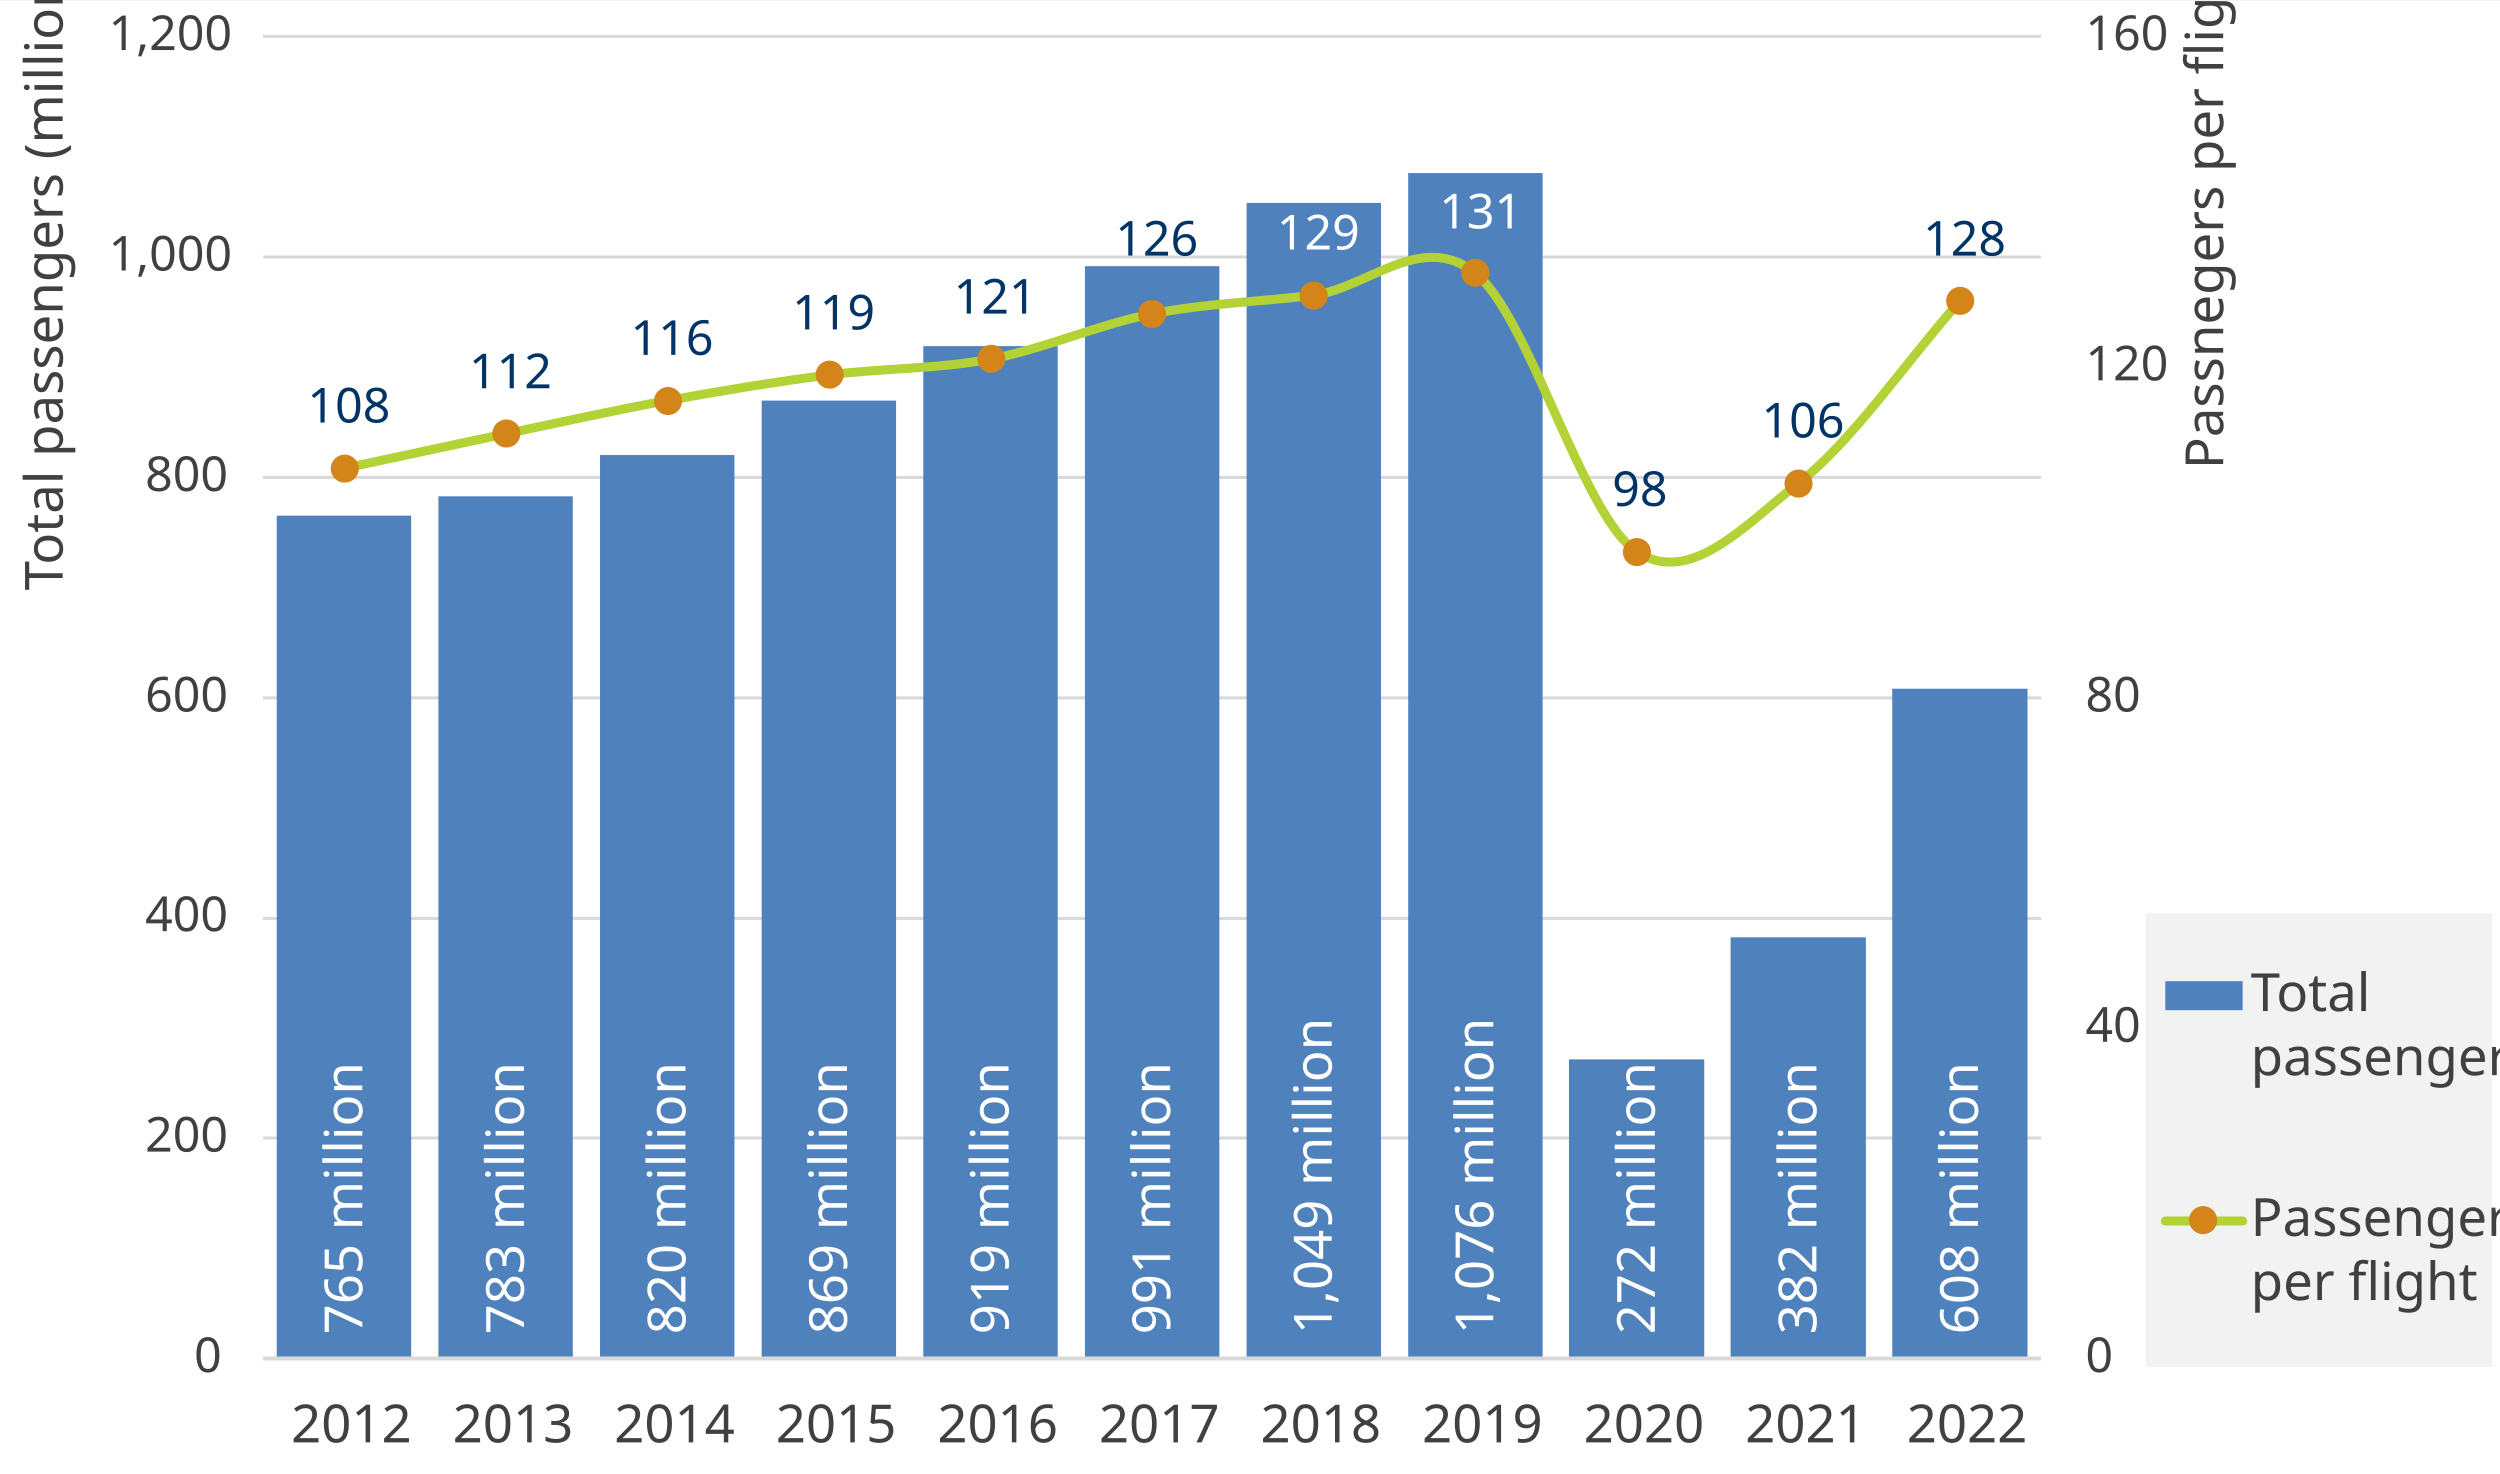
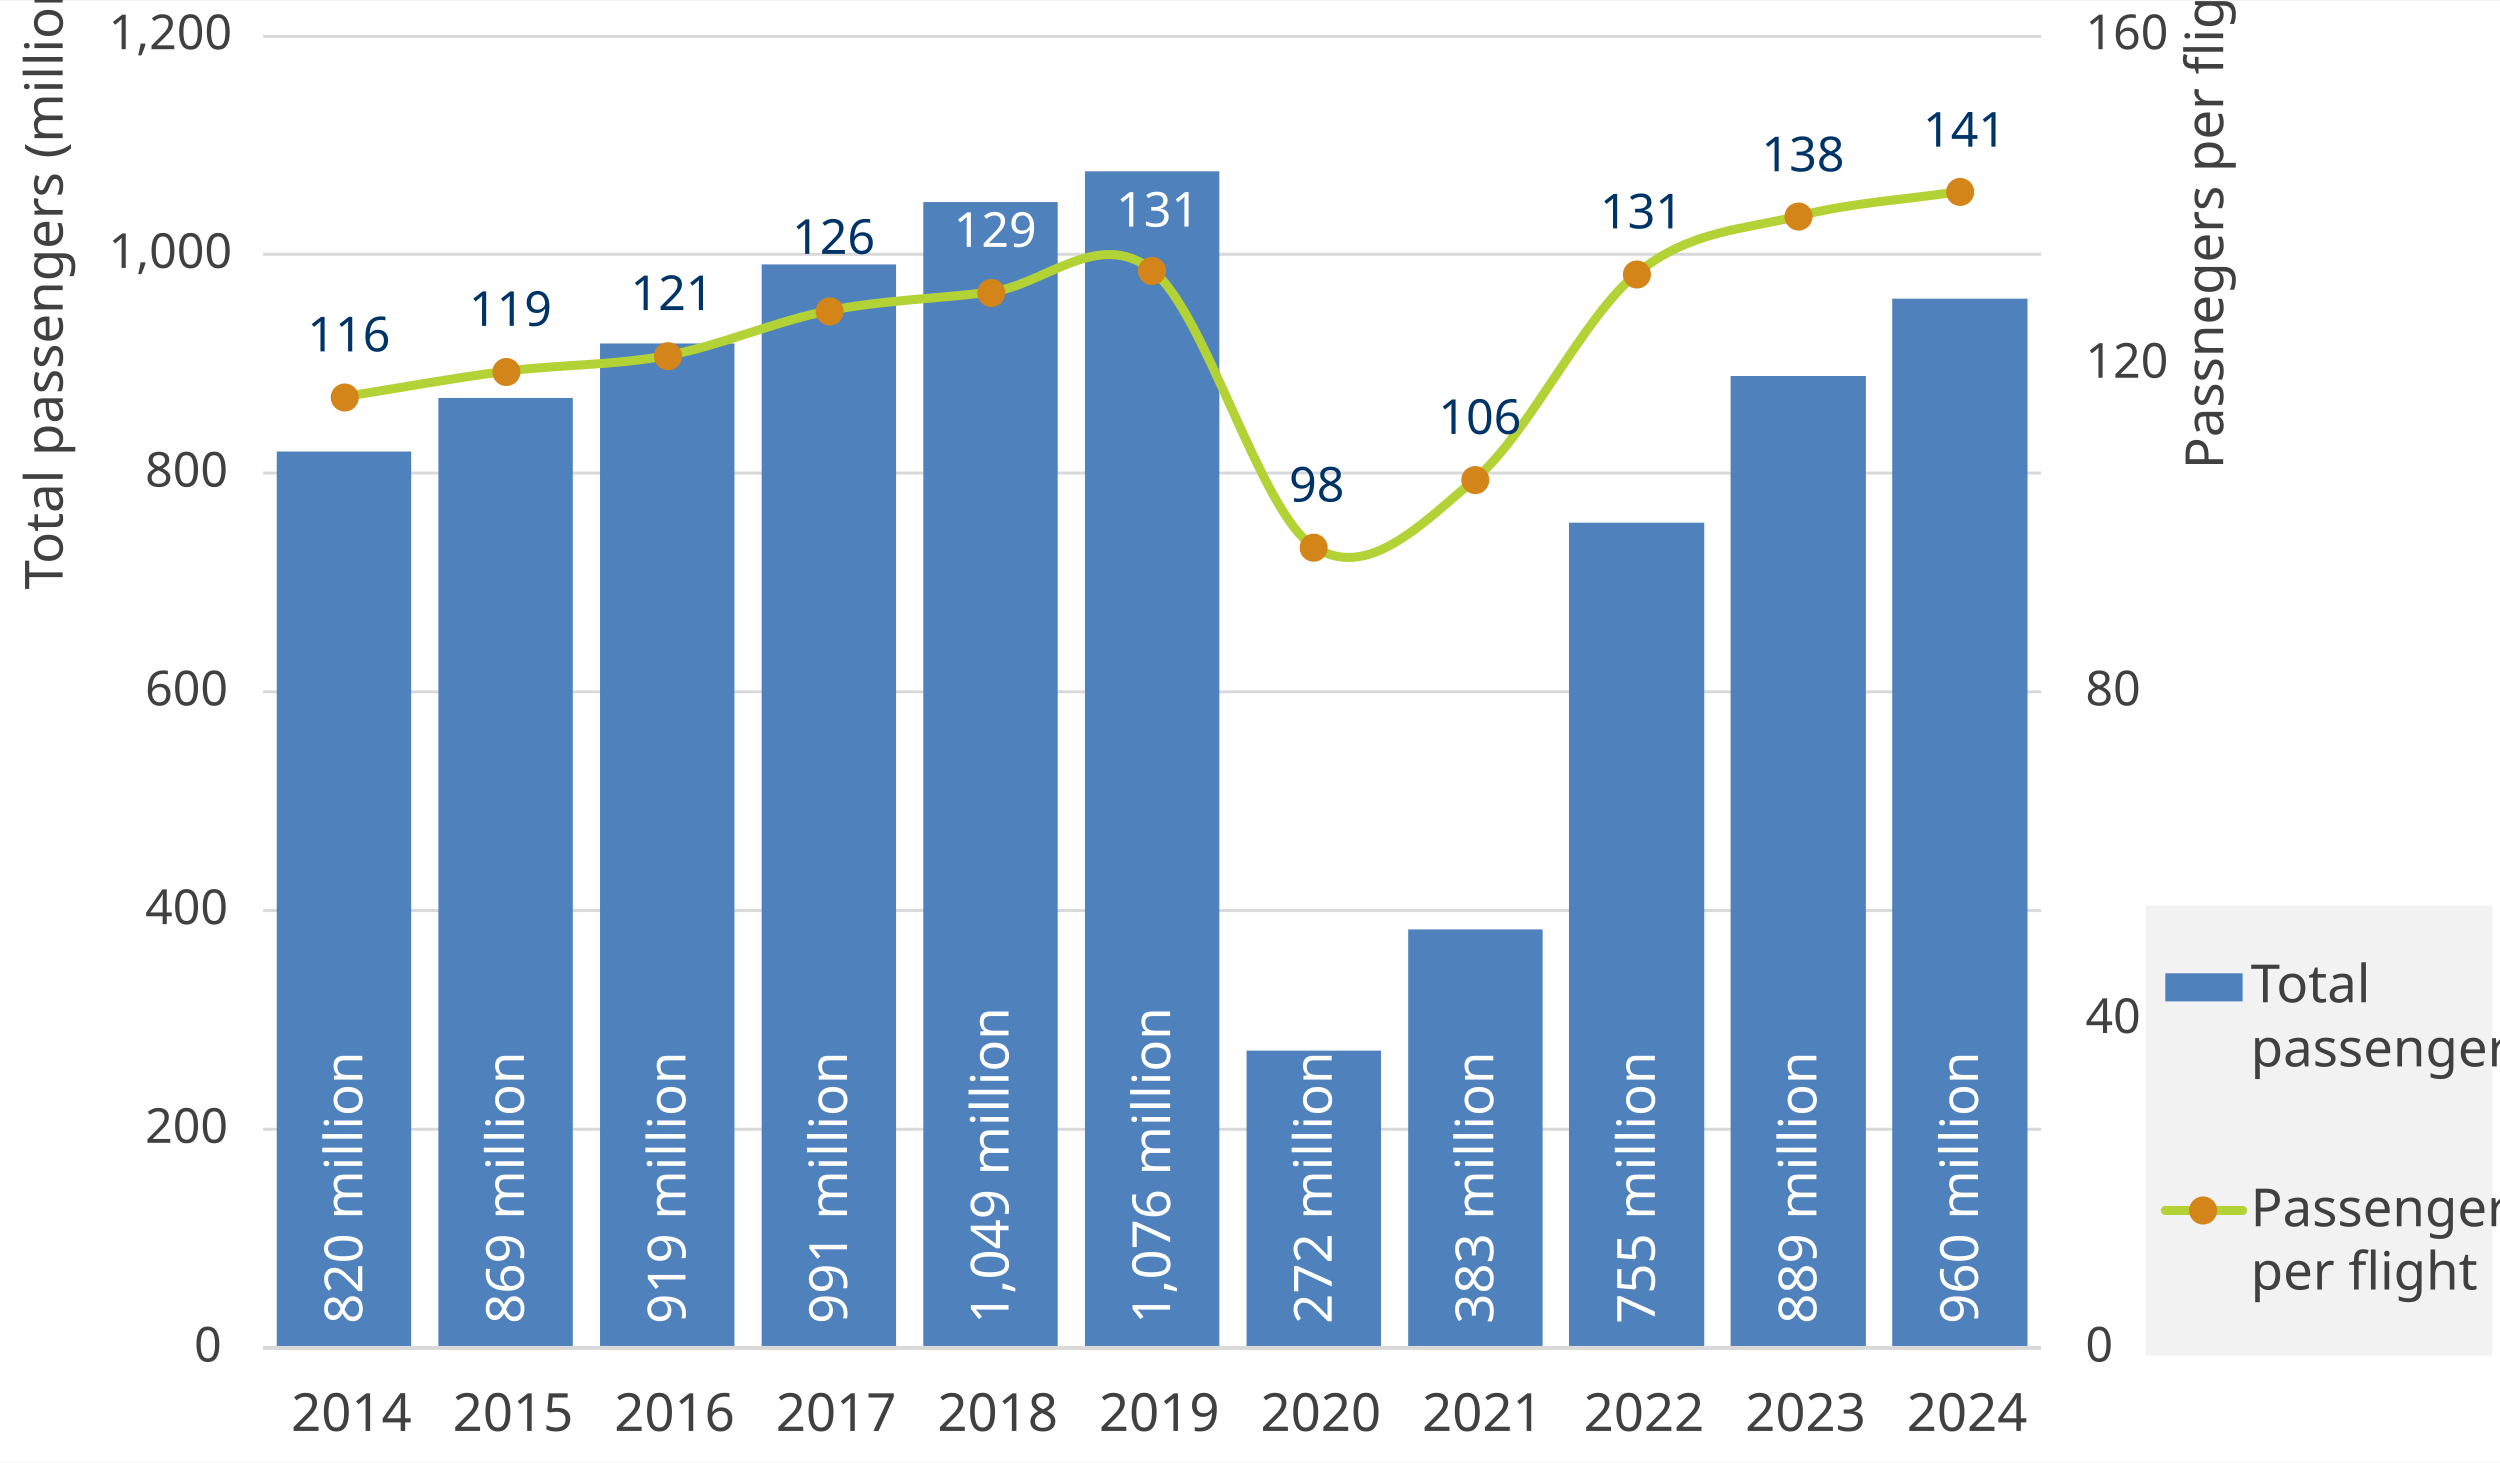
- <svg xmlns="http://www.w3.org/2000/svg" width="2846" height="1678" xml:space="preserve" overflow="hidden">
+ <svg xmlns="http://www.w3.org/2000/svg" width="2846" height="1665" xml:space="preserve" overflow="hidden">
  <defs>
    <clipPath id="clip0">
-       <rect x="1585" y="104" width="2846" height="1678" />
+       <rect x="1585" y="104" width="2846" height="1665" />
    </clipPath>
  </defs>
  <g clip-path="url(#clip0)" transform="translate(-1585 -104)">
-     <rect x="1585" y="105" width="2846" height="1677" fill="#FFFFFF" />
-     <g>
-       <path d="M1884.5 1399.55 3908.5 1399.55M1884.5 1149.54 3908.5 1149.54M1884.5 898.53 3908.5 898.53M1884.5 647.521 3908.5 647.521M1884.5 396.513 3908.5 396.513M1884.5 145.5 3908.5 145.5" stroke="#D9D9D9" stroke-width="3.438" stroke-linejoin="round" stroke-miterlimit="10" fill="none" />
-     </g>
-     <g>
-       <path d="M1900.06 691.023 2053.07 691.023 2053.07 1651 1900.06 1651ZM2084.07 669.022 2237.07 669.022 2237.07 1651 2084.07 1651ZM2268.07 622.02 2421.08 622.02 2421.08 1651 2268.07 1651ZM2452.08 560.018 2605.09 560.018 2605.09 1651 2452.08 1651ZM2636.09 498.016 2789.09 498.016 2789.09 1651 2636.09 1651ZM2820.09 407.013 2973.1 407.013 2973.1 1651 2820.09 1651ZM3004.1 335.011 3157.1 335.011 3157.1 1651 3004.1 1651ZM3188.1 301.01 3341.11 301.01 3341.11 1651 3188.1 1651ZM3371.11 1310.04 3525.12 1310.04 3525.12 1651 3371.11 1651ZM3555.12 1171.04 3709.12 1171.04 3709.12 1651 3555.12 1651ZM3739.12 888.029 3893.13 888.029 3893.13 1651 3739.12 1651Z" fill="#4F81BD" />
-     </g>
-     <g>
-       <path d="M1884.5 1650.5 3908.5 1650.5" stroke="#D9D9D9" stroke-width="4.583" stroke-linejoin="round" stroke-miterlimit="10" fill="none" fill-rule="evenodd" />
-     </g>
-     <g>
-       <path d="M1977 637.11C2038.3 624.001 2099.6 610.637 2160.9 597.784 2222.2 584.931 2283.5 571.157 2344.8 559.993 2406.1 548.829 2467.4 538.671 2528.7 530.798 2590 522.925 2651.3 524.342 2712.6 512.756 2773.9 501.169 2835.2 473.405 2896.5 461.279 2957.8 449.153 3019.1 447.769 3080.4 440.002 3141.7 432.234 3203 366 3264.3 414.677 3325.6 463.353 3386.9 692.118 3448.2 732.059 3509.5 772 3570.8 701.853 3632.1 654.321 3693.4 606.789 3754.7 516.02 3816 446.869" stroke="#B3D235" stroke-width="10.312" stroke-linecap="round" stroke-linejoin="round" stroke-miterlimit="10" fill="none" />
-     </g>
-     <g>
-       <path d="M1993.47 637.5C1993.47 646.336 1986.31 653.5 1977.47 653.5 1968.64 653.5 1961.47 646.336 1961.47 637.5 1961.47 628.663 1968.64 621.5 1977.47 621.5 1986.31 621.5 1993.47 628.663 1993.47 637.5Z" fill="#D48519" />
-       <path d="M2177.47 597.5C2177.47 606.336 2170.31 613.499 2161.47 613.499 2152.64 613.499 2145.47 606.336 2145.47 597.5 2145.47 588.663 2152.64 581.5 2161.47 581.5 2170.31 581.5 2177.47 588.663 2177.47 597.5Z" fill="#D48519" />
-       <path d="M2361.47 560.5C2361.47 569.336 2354.31 576.5 2345.47 576.5 2336.64 576.5 2329.47 569.336 2329.47 560.5 2329.47 551.663 2336.64 544.5 2345.47 544.5 2354.31 544.5 2361.47 551.663 2361.47 560.5Z" fill="#D48519" />
-       <path d="M2545.47 530.5C2545.47 539.336 2538.31 546.499 2529.47 546.499 2520.64 546.499 2513.47 539.336 2513.47 530.5 2513.47 521.663 2520.64 514.5 2529.47 514.5 2538.31 514.5 2545.47 521.663 2545.47 530.5Z" fill="#D48519" />
-       <path d="M2729.47 512.5C2729.47 521.336 2722.31 528.5 2713.47 528.5 2704.64 528.5 2697.47 521.336 2697.47 512.5 2697.47 503.663 2704.64 496.5 2713.47 496.5 2722.31 496.5 2729.47 503.663 2729.47 512.5Z" fill="#D48519" />
-       <path d="M2912.47 461.5C2912.47 470.336 2905.31 477.5 2896.47 477.5 2887.64 477.5 2880.47 470.336 2880.47 461.5 2880.47 452.663 2887.64 445.5 2896.47 445.5 2905.31 445.5 2912.47 452.663 2912.47 461.5Z" fill="#D48519" />
-       <path d="M3096.47 440.5C3096.47 449.336 3089.31 456.5 3080.47 456.5 3071.64 456.5 3064.47 449.336 3064.47 440.5 3064.47 431.663 3071.64 424.5 3080.47 424.5 3089.31 424.5 3096.47 431.663 3096.47 440.5Z" fill="#D48519" />
-       <path d="M3280.47 414.5C3280.47 423.336 3273.31 430.5 3264.47 430.5 3255.64 430.5 3248.47 423.336 3248.47 414.5 3248.47 405.663 3255.64 398.5 3264.47 398.5 3273.31 398.5 3280.47 405.663 3280.47 414.5Z" fill="#D48519" />
-       <path d="M3464.47 732.5C3464.47 741.336 3457.31 748.5 3448.47 748.5 3439.64 748.5 3432.47 741.336 3432.47 732.5 3432.47 723.663 3439.64 716.5 3448.47 716.5 3457.31 716.5 3464.47 723.663 3464.47 732.5Z" fill="#D48519" />
-       <path d="M3648.47 654.5C3648.47 663.336 3641.31 670.499 3632.47 670.499 3623.64 670.499 3616.47 663.336 3616.47 654.5 3616.47 645.663 3623.64 638.5 3632.47 638.5 3641.31 638.5 3648.47 645.663 3648.47 654.5Z" fill="#D48519" />
-       <path d="M3832.47 446.5C3832.47 455.336 3825.31 462.499 3816.47 462.499 3807.64 462.499 3800.47 455.336 3800.47 446.5 3800.47 437.663 3807.64 430.5 3816.47 430.5 3825.31 430.5 3832.47 437.663 3832.47 446.5Z" fill="#D48519" />
-     </g>
-     <g>
-       <text fill="#FFFFFF" font-family="Calibri,Calibri_MSFontService,sans-serif" font-weight="400" font-size="60" transform="matrix(6.12323e-17 -1 1 6.12323e-17 1997.43 1623)">765 million</text>
-     </g>
-     <g>
-       <text fill="#FFFFFF" font-family="Calibri,Calibri_MSFontService,sans-serif" font-weight="400" font-size="60" transform="matrix(6.12323e-17 -1 1 6.12323e-17 2181.36 1623)">783 million</text>
-     </g>
-     <g>
-       <text fill="#FFFFFF" font-family="Calibri,Calibri_MSFontService,sans-serif" font-weight="400" font-size="60" transform="matrix(6.12323e-17 -1 1 6.12323e-17 2365.29 1623)">820 million</text>
-     </g>
-     <g>
-       <text fill="#FFFFFF" font-family="Calibri,Calibri_MSFontService,sans-serif" font-weight="400" font-size="60" transform="matrix(6.12323e-17 -1 1 6.12323e-17 2549.21 1623)">869 million</text>
-     </g>
-     <g>
-       <text fill="#FFFFFF" font-family="Calibri,Calibri_MSFontService,sans-serif" font-weight="400" font-size="60" transform="matrix(6.12323e-17 -1 1 6.12323e-17 2733.14 1623)">919 million</text>
-     </g>
-     <g>
-       <text fill="#FFFFFF" font-family="Calibri,Calibri_MSFontService,sans-serif" font-weight="400" font-size="60" transform="matrix(6.12323e-17 -1 1 6.12323e-17 2917.07 1623)">991 million</text>
-     </g>
-     <g>
-       <text fill="#FFFFFF" font-family="Calibri,Calibri_MSFontService,sans-serif" font-weight="400" font-size="60" transform="matrix(6.12323e-17 -1 1 6.12323e-17 3101 1623)">1,049 million</text>
-     </g>
-     <g>
-       <text fill="#FFFFFF" font-family="Calibri,Calibri_MSFontService,sans-serif" font-weight="400" font-size="60" transform="matrix(6.12323e-17 -1 1 6.12323e-17 3284.92 1623)">1,076 million</text>
-     </g>
-     <g>
-       <text fill="#FFFFFF" font-family="Calibri,Calibri_MSFontService,sans-serif" font-weight="400" font-size="60" transform="matrix(6.12323e-17 -1 1 6.12323e-17 3468.85 1623)">272 million</text>
-     </g>
-     <g>
-       <text fill="#FFFFFF" font-family="Calibri,Calibri_MSFontService,sans-serif" font-weight="400" font-size="60" transform="matrix(6.12323e-17 -1 1 6.12323e-17 3652.78 1623)">382 million</text>
-     </g>
-     <g>
-       <text fill="#FFFFFF" font-family="Calibri,Calibri_MSFontService,sans-serif" font-weight="400" font-size="60" transform="matrix(6.12323e-17 -1 1 6.12323e-17 3836.71 1623)">608 million</text>
-     </g>
-     <g>
-       <text fill="#003366" font-family="Calibri,Calibri_MSFontService,sans-serif" font-weight="400" font-size="55" transform="matrix(1 0 0 1 1935.01 585)">108</text>
-     </g>
-     <g>
-       <text fill="#003366" font-family="Calibri,Calibri_MSFontService,sans-serif" font-weight="400" font-size="55" transform="matrix(1 0 0 1 2118.93 546)">112</text>
-     </g>
-     <g>
-       <text fill="#003366" font-family="Calibri,Calibri_MSFontService,sans-serif" font-weight="400" font-size="55" transform="matrix(1 0 0 1 2302.86 508)">116</text>
-     </g>
-     <g>
-       <text fill="#003366" font-family="Calibri,Calibri_MSFontService,sans-serif" font-weight="400" font-size="55" transform="matrix(1 0 0 1 2486.79 479)">119</text>
-     </g>
-     <g>
-       <text fill="#003366" font-family="Calibri,Calibri_MSFontService,sans-serif" font-weight="400" font-size="55" transform="matrix(1 0 0 1 2670.72 461)">121</text>
-     </g>
-     <g>
-       <text fill="#003366" font-family="Calibri,Calibri_MSFontService,sans-serif" font-weight="400" font-size="55" transform="matrix(1 0 0 1 2854.64 395)">126</text>
-     </g>
-     <g>
-       <text fill="#FFFFFF" font-family="Calibri,Calibri_MSFontService,sans-serif" font-weight="400" font-size="55" transform="matrix(1 0 0 1 3038.57 388)">129</text>
-     </g>
-     <g>
-       <text fill="#FFFFFF" font-family="Calibri,Calibri_MSFontService,sans-serif" font-weight="400" font-size="55" transform="matrix(1 0 0 1 3223.48 364)">131</text>
-     </g>
-     <g>
-       <text fill="#003366" font-family="Calibri,Calibri_MSFontService,sans-serif" font-weight="400" font-size="55" transform="matrix(1 0 0 1 3420.36 680)">98</text>
-     </g>
-     <g>
-       <text fill="#003366" font-family="Calibri,Calibri_MSFontService,sans-serif" font-weight="400" font-size="55" transform="matrix(1 0 0 1 3590.35 602)">106</text>
-     </g>
-     <g>
-       <text fill="#003366" font-family="Calibri,Calibri_MSFontService,sans-serif" font-weight="400" font-size="55" transform="matrix(1 0 0 1 3774.28 395)">128</text>
-     </g>
-     <g>
-       <text fill="#404040" font-family="Calibri,Calibri_MSFontService,sans-serif" font-weight="400" font-size="55" transform="matrix(1 0 0 1 3959.07 1666)">0</text>
-     </g>
-     <g>
-       <text fill="#404040" font-family="Calibri,Calibri_MSFontService,sans-serif" font-weight="400" font-size="55" transform="matrix(1 0 0 1 3959.07 1290)">40</text>
-     </g>
-     <g>
-       <text fill="#404040" font-family="Calibri,Calibri_MSFontService,sans-serif" font-weight="400" font-size="55" transform="matrix(1 0 0 1 3959.07 914)">80</text>
-     </g>
-     <g>
-       <text fill="#404040" font-family="Calibri,Calibri_MSFontService,sans-serif" font-weight="400" font-size="55" transform="matrix(1 0 0 1 3959.07 537)">120</text>
-     </g>
-     <g>
-       <text fill="#404040" font-family="Calibri,Calibri_MSFontService,sans-serif" font-weight="400" font-size="55" transform="matrix(1 0 0 1 3959.07 161)">160</text>
-     </g>
-     <g>
-       <text fill="#404040" font-family="Calibri,Calibri_MSFontService,sans-serif" font-weight="400" font-size="55" transform="matrix(1 0 0 1 1805.95 1666)">0</text>
-     </g>
-     <g>
-       <text fill="#404040" font-family="Calibri,Calibri_MSFontService,sans-serif" font-weight="400" font-size="55" transform="matrix(1 0 0 1 1750.21 1415)">200</text>
-     </g>
-     <g>
-       <text fill="#404040" font-family="Calibri,Calibri_MSFontService,sans-serif" font-weight="400" font-size="55" transform="matrix(1 0 0 1 1750.21 1164)">400</text>
-     </g>
-     <g>
-       <text fill="#404040" font-family="Calibri,Calibri_MSFontService,sans-serif" font-weight="400" font-size="55" transform="matrix(1 0 0 1 1750.21 914)">600</text>
-     </g>
-     <g>
-       <text fill="#404040" font-family="Calibri,Calibri_MSFontService,sans-serif" font-weight="400" font-size="55" transform="matrix(1 0 0 1 1750.21 663)">800</text>
-     </g>
-     <g>
-       <text fill="#404040" font-family="Calibri,Calibri_MSFontService,sans-serif" font-weight="400" font-size="55" transform="matrix(1 0 0 1 1708.62 412)">1,000</text>
-     </g>
-     <g>
-       <text fill="#404040" font-family="Calibri,Calibri_MSFontService,sans-serif" font-weight="400" font-size="55" transform="matrix(1 0 0 1 1708.62 161)">1,200</text>
-     </g>
-     <g>
-       <text fill="#404040" font-family="Calibri,Calibri_MSFontService,sans-serif" font-weight="400" font-size="60" transform="matrix(1 0 0 1 1916.4 1746)">2012</text>
-     </g>
-     <g>
-       <text fill="#404040" font-family="Calibri,Calibri_MSFontService,sans-serif" font-weight="400" font-size="60" transform="matrix(1 0 0 1 2100.33 1746)">2013</text>
-     </g>
-     <g>
-       <text fill="#404040" font-family="Calibri,Calibri_MSFontService,sans-serif" font-weight="400" font-size="60" transform="matrix(1 0 0 1 2284.25 1746)">2014</text>
-     </g>
-     <g>
-       <text fill="#404040" font-family="Calibri,Calibri_MSFontService,sans-serif" font-weight="400" font-size="60" transform="matrix(1 0 0 1 2468.18 1746)">2015</text>
-     </g>
-     <g>
-       <text fill="#404040" font-family="Calibri,Calibri_MSFontService,sans-serif" font-weight="400" font-size="60" transform="matrix(1 0 0 1 2652.11 1746)">2016</text>
-     </g>
-     <g>
-       <text fill="#404040" font-family="Calibri,Calibri_MSFontService,sans-serif" font-weight="400" font-size="60" transform="matrix(1 0 0 1 2836.04 1746)">2017</text>
-     </g>
-     <g>
-       <text fill="#404040" font-family="Calibri,Calibri_MSFontService,sans-serif" font-weight="400" font-size="60" transform="matrix(1 0 0 1 3019.96 1746)">2018</text>
-     </g>
-     <g>
-       <text fill="#404040" font-family="Calibri,Calibri_MSFontService,sans-serif" font-weight="400" font-size="60" transform="matrix(1 0 0 1 3203.89 1746)">2019</text>
-     </g>
-     <g>
-       <text fill="#404040" font-family="Calibri,Calibri_MSFontService,sans-serif" font-weight="400" font-size="60" transform="matrix(1 0 0 1 3387.82 1746)">2020</text>
-     </g>
-     <g>
-       <text fill="#404040" font-family="Calibri,Calibri_MSFontService,sans-serif" font-weight="400" font-size="60" transform="matrix(1 0 0 1 3571.75 1746)">2021</text>
-     </g>
-     <g>
-       <text fill="#404040" font-family="Calibri,Calibri_MSFontService,sans-serif" font-weight="400" font-size="60" transform="matrix(1 0 0 1 3755.67 1746)">2022</text>
+     <rect x="1585" y="105" width="2846" height="1664" fill="#FFFFFF" />
+     <g>
+       <path d="M1884.5 1389.55 3908.5 1389.55M1884.5 1140.54 3908.5 1140.54M1884.5 891.529 3908.5 891.529M1884.5 642.521 3908.5 642.521M1884.5 393.513 3908.5 393.513M1884.5 145.5 3908.5 145.5" stroke="#D9D9D9" stroke-width="3.438" stroke-linejoin="round" stroke-miterlimit="10" fill="none" />
+     </g>
+     <g>
+       <path d="M1900.06 618.02 2053.07 618.02 2053.07 1638 1900.06 1638ZM2084.07 557.018 2237.07 557.018 2237.07 1638 2084.07 1638ZM2268.07 495.016 2421.08 495.016 2421.08 1638 2268.07 1638ZM2452.08 405.013 2605.09 405.013 2605.09 1638 2452.08 1638ZM2636.09 334.011 2789.09 334.011 2789.09 1638 2636.09 1638ZM2820.09 299.01 2973.1 299.01 2973.1 1638 2820.09 1638ZM3004.1 1300.04 3157.1 1300.04 3157.1 1638 3004.1 1638ZM3188.1 1162.04 3341.11 1162.04 3341.11 1638 3188.1 1638ZM3371.11 699.023 3525.12 699.023 3525.12 1638 3371.11 1638ZM3555.12 532.017 3709.12 532.017 3709.12 1638 3555.12 1638ZM3739.12 444.015 3893.13 444.015 3893.13 1638 3739.12 1638Z" fill="#4F81BD" />
+     </g>
+     <g>
+       <path d="M1884.5 1638.5 3908.5 1638.5" stroke="#D9D9D9" stroke-width="4.583" stroke-linejoin="round" stroke-miterlimit="10" fill="none" fill-rule="evenodd" />
+     </g>
+     <g>
+       <path d="M1977 555.594C2038.3 545.935 2099.6 534.433 2160.9 526.62 2222.2 518.806 2283.5 520.212 2344.8 508.713 2406.1 497.214 2467.4 469.659 2528.7 457.625 2590 445.591 2651.3 444.217 2712.6 436.508 2773.9 428.8 2835.2 363.066 2896.5 411.375 2957.8 459.683 3019.1 686.722 3080.4 726.361 3141.7 766 3203 701.048 3264.3 649.21 3325.6 597.37 3386.9 465.195 3448.2 415.326 3509.5 365.458 3570.8 365.552 3632.1 349.998 3693.4 334.443 3754.7 331.333 3816 322" stroke="#B3D235" stroke-width="10.312" stroke-linecap="round" stroke-linejoin="round" stroke-miterlimit="10" fill="none" />
+     </g>
+     <g>
+       <path d="M1993.47 556.5C1993.47 565.336 1986.31 572.5 1977.47 572.5 1968.64 572.5 1961.47 565.336 1961.47 556.5 1961.47 547.663 1968.64 540.5 1977.47 540.5 1986.31 540.5 1993.47 547.663 1993.47 556.5Z" fill="#D48519" />
+       <path d="M2177.47 527.5C2177.47 536.336 2170.31 543.5 2161.47 543.5 2152.64 543.5 2145.47 536.336 2145.47 527.5 2145.47 518.663 2152.64 511.5 2161.47 511.5 2170.31 511.5 2177.47 518.663 2177.47 527.5Z" fill="#D48519" />
+       <path d="M2361.47 509.5C2361.47 518.336 2354.31 525.499 2345.47 525.499 2336.64 525.499 2329.47 518.336 2329.47 509.5 2329.47 500.663 2336.64 493.5 2345.47 493.5 2354.31 493.5 2361.47 500.663 2361.47 509.5Z" fill="#D48519" />
+       <path d="M2545.47 458.5C2545.47 467.336 2538.31 474.5 2529.47 474.5 2520.64 474.5 2513.47 467.336 2513.47 458.5 2513.47 449.663 2520.64 442.5 2529.47 442.5 2538.31 442.5 2545.47 449.663 2545.47 458.5Z" fill="#D48519" />
+       <path d="M2729.47 437.5C2729.47 446.336 2722.31 453.5 2713.47 453.5 2704.64 453.5 2697.47 446.336 2697.47 437.5 2697.47 428.663 2704.64 421.5 2713.47 421.5 2722.31 421.5 2729.47 428.663 2729.47 437.5Z" fill="#D48519" />
+       <path d="M2912.47 412.5C2912.47 421.336 2905.31 428.499 2896.47 428.499 2887.64 428.499 2880.47 421.336 2880.47 412.5 2880.47 403.663 2887.64 396.5 2896.47 396.5 2905.31 396.5 2912.47 403.663 2912.47 412.5Z" fill="#D48519" />
+       <path d="M3096.47 727.5C3096.47 736.336 3089.31 743.499 3080.47 743.499 3071.64 743.499 3064.47 736.336 3064.47 727.5 3064.47 718.663 3071.64 711.5 3080.47 711.5 3089.31 711.5 3096.47 718.663 3096.47 727.5Z" fill="#D48519" />
+       <path d="M3280.47 650.5C3280.47 659.336 3273.31 666.499 3264.47 666.499 3255.64 666.499 3248.47 659.336 3248.47 650.5 3248.47 641.663 3255.64 634.5 3264.47 634.5 3273.31 634.5 3280.47 641.663 3280.47 650.5Z" fill="#D48519" />
+       <path d="M3464.47 416.5C3464.47 425.336 3457.31 432.5 3448.47 432.5 3439.64 432.5 3432.47 425.336 3432.47 416.5 3432.47 407.663 3439.64 400.5 3448.47 400.5 3457.31 400.5 3464.47 407.663 3464.47 416.5Z" fill="#D48519" />
+       <path d="M3648.47 350.5C3648.47 359.336 3641.31 366.5 3632.47 366.5 3623.64 366.5 3616.47 359.336 3616.47 350.5 3616.47 341.663 3623.64 334.5 3632.47 334.5 3641.31 334.5 3648.47 341.663 3648.47 350.5Z" fill="#D48519" />
+       <path d="M3832.47 322.5C3832.47 331.336 3825.31 338.499 3816.47 338.499 3807.64 338.499 3800.47 331.336 3800.47 322.5 3800.47 313.663 3807.64 306.5 3816.47 306.5 3825.31 306.5 3832.47 313.663 3832.47 322.5Z" fill="#D48519" />
+     </g>
+     <g>
+       <text fill="#FFFFFF" font-family="Calibri,Calibri_MSFontService,sans-serif" font-weight="400" font-size="60" transform="matrix(6.12323e-17 -1 1 6.12323e-17 1997.43 1611)">820 million</text>
+     </g>
+     <g>
+       <text fill="#FFFFFF" font-family="Calibri,Calibri_MSFontService,sans-serif" font-weight="400" font-size="60" transform="matrix(6.12323e-17 -1 1 6.12323e-17 2181.36 1611)">869 million</text>
+     </g>
+     <g>
+       <text fill="#FFFFFF" font-family="Calibri,Calibri_MSFontService,sans-serif" font-weight="400" font-size="60" transform="matrix(6.12323e-17 -1 1 6.12323e-17 2365.29 1611)">919 million</text>
+     </g>
+     <g>
+       <text fill="#FFFFFF" font-family="Calibri,Calibri_MSFontService,sans-serif" font-weight="400" font-size="60" transform="matrix(6.12323e-17 -1 1 6.12323e-17 2549.21 1611)">991 million</text>
+     </g>
+     <g>
+       <text fill="#FFFFFF" font-family="Calibri,Calibri_MSFontService,sans-serif" font-weight="400" font-size="60" transform="matrix(6.12323e-17 -1 1 6.12323e-17 2733.14 1611)">1,049 million</text>
+     </g>
+     <g>
+       <text fill="#FFFFFF" font-family="Calibri,Calibri_MSFontService,sans-serif" font-weight="400" font-size="60" transform="matrix(6.12323e-17 -1 1 6.12323e-17 2917.07 1611)">1,076 million</text>
+     </g>
+     <g>
+       <text fill="#FFFFFF" font-family="Calibri,Calibri_MSFontService,sans-serif" font-weight="400" font-size="60" transform="matrix(6.12323e-17 -1 1 6.12323e-17 3101 1611)">272 million</text>
+     </g>
+     <g>
+       <text fill="#FFFFFF" font-family="Calibri,Calibri_MSFontService,sans-serif" font-weight="400" font-size="60" transform="matrix(6.12323e-17 -1 1 6.12323e-17 3284.92 1611)">383 million</text>
+     </g>
+     <g>
+       <text fill="#FFFFFF" font-family="Calibri,Calibri_MSFontService,sans-serif" font-weight="400" font-size="60" transform="matrix(6.12323e-17 -1 1 6.12323e-17 3468.85 1611)">755 million</text>
+     </g>
+     <g>
+       <text fill="#FFFFFF" font-family="Calibri,Calibri_MSFontService,sans-serif" font-weight="400" font-size="60" transform="matrix(6.12323e-17 -1 1 6.12323e-17 3652.78 1611)">889 million</text>
+     </g>
+     <g>
+       <text fill="#FFFFFF" font-family="Calibri,Calibri_MSFontService,sans-serif" font-weight="400" font-size="60" transform="matrix(6.12323e-17 -1 1 6.12323e-17 3836.71 1611)">960 million</text>
+     </g>
+     <g>
+       <text fill="#003366" font-family="Calibri,Calibri_MSFontService,sans-serif" font-weight="400" font-size="55" transform="matrix(1 0 0 1 1935.01 504)">116</text>
+     </g>
+     <g>
+       <text fill="#003366" font-family="Calibri,Calibri_MSFontService,sans-serif" font-weight="400" font-size="55" transform="matrix(1 0 0 1 2118.93 475)">119</text>
+     </g>
+     <g>
+       <text fill="#003366" font-family="Calibri,Calibri_MSFontService,sans-serif" font-weight="400" font-size="55" transform="matrix(1 0 0 1 2302.86 457)">121</text>
+     </g>
+     <g>
+       <text fill="#003366" font-family="Calibri,Calibri_MSFontService,sans-serif" font-weight="400" font-size="55" transform="matrix(1 0 0 1 2486.79 393)">126</text>
+     </g>
+     <g>
+       <text fill="#FFFFFF" font-family="Calibri,Calibri_MSFontService,sans-serif" font-weight="400" font-size="55" transform="matrix(1 0 0 1 2670.72 385)">129</text>
+     </g>
+     <g>
+       <text fill="#FFFFFF" font-family="Calibri,Calibri_MSFontService,sans-serif" font-weight="400" font-size="55" transform="matrix(1 0 0 1 2855.62 362)">131</text>
+     </g>
+     <g>
+       <text fill="#003366" font-family="Calibri,Calibri_MSFontService,sans-serif" font-weight="400" font-size="55" transform="matrix(1 0 0 1 3052.51 675)">98</text>
+     </g>
+     <g>
+       <text fill="#003366" font-family="Calibri,Calibri_MSFontService,sans-serif" font-weight="400" font-size="55" transform="matrix(1 0 0 1 3222.5 598)">106</text>
+     </g>
+     <g>
+       <text fill="#003366" font-family="Calibri,Calibri_MSFontService,sans-serif" font-weight="400" font-size="55" transform="matrix(1 0 0 1 3406.43 364)">131</text>
+     </g>
+     <g>
+       <text fill="#003366" font-family="Calibri,Calibri_MSFontService,sans-serif" font-weight="400" font-size="55" transform="matrix(1 0 0 1 3590.35 299)">138</text>
+     </g>
+     <g>
+       <text fill="#003366" font-family="Calibri,Calibri_MSFontService,sans-serif" font-weight="400" font-size="55" transform="matrix(1 0 0 1 3774.28 271)">141</text>
+     </g>
+     <g>
+       <text fill="#404040" font-family="Calibri,Calibri_MSFontService,sans-serif" font-weight="400" font-size="55" transform="matrix(1 0 0 1 3959.07 1654)">0</text>
+     </g>
+     <g>
+       <text fill="#404040" font-family="Calibri,Calibri_MSFontService,sans-serif" font-weight="400" font-size="55" transform="matrix(1 0 0 1 3959.07 1280)">40</text>
+     </g>
+     <g>
+       <text fill="#404040" font-family="Calibri,Calibri_MSFontService,sans-serif" font-weight="400" font-size="55" transform="matrix(1 0 0 1 3959.07 907)">80</text>
+     </g>
+     <g>
+       <text fill="#404040" font-family="Calibri,Calibri_MSFontService,sans-serif" font-weight="400" font-size="55" transform="matrix(1 0 0 1 3959.07 534)">120</text>
+     </g>
+     <g>
+       <text fill="#404040" font-family="Calibri,Calibri_MSFontService,sans-serif" font-weight="400" font-size="55" transform="matrix(1 0 0 1 3959.07 160)">160</text>
+     </g>
+     <g>
+       <text fill="#404040" font-family="Calibri,Calibri_MSFontService,sans-serif" font-weight="400" font-size="55" transform="matrix(1 0 0 1 1805.95 1654)">0</text>
+     </g>
+     <g>
+       <text fill="#404040" font-family="Calibri,Calibri_MSFontService,sans-serif" font-weight="400" font-size="55" transform="matrix(1 0 0 1 1750.21 1405)">200</text>
+     </g>
+     <g>
+       <text fill="#404040" font-family="Calibri,Calibri_MSFontService,sans-serif" font-weight="400" font-size="55" transform="matrix(1 0 0 1 1750.21 1156)">400</text>
+     </g>
+     <g>
+       <text fill="#404040" font-family="Calibri,Calibri_MSFontService,sans-serif" font-weight="400" font-size="55" transform="matrix(1 0 0 1 1750.21 907)">600</text>
+     </g>
+     <g>
+       <text fill="#404040" font-family="Calibri,Calibri_MSFontService,sans-serif" font-weight="400" font-size="55" transform="matrix(1 0 0 1 1750.21 658)">800</text>
+     </g>
+     <g>
+       <text fill="#404040" font-family="Calibri,Calibri_MSFontService,sans-serif" font-weight="400" font-size="55" transform="matrix(1 0 0 1 1708.62 409)">1,000</text>
+     </g>
+     <g>
+       <text fill="#404040" font-family="Calibri,Calibri_MSFontService,sans-serif" font-weight="400" font-size="55" transform="matrix(1 0 0 1 1708.62 160)">1,200</text>
+     </g>
+     <g>
+       <text fill="#404040" font-family="Calibri,Calibri_MSFontService,sans-serif" font-weight="400" font-size="60" transform="matrix(1 0 0 1 1916.4 1733)">2014</text>
+     </g>
+     <g>
+       <text fill="#404040" font-family="Calibri,Calibri_MSFontService,sans-serif" font-weight="400" font-size="60" transform="matrix(1 0 0 1 2100.33 1733)">2015</text>
+     </g>
+     <g>
+       <text fill="#404040" font-family="Calibri,Calibri_MSFontService,sans-serif" font-weight="400" font-size="60" transform="matrix(1 0 0 1 2284.25 1733)">2016</text>
+     </g>
+     <g>
+       <text fill="#404040" font-family="Calibri,Calibri_MSFontService,sans-serif" font-weight="400" font-size="60" transform="matrix(1 0 0 1 2468.18 1733)">2017</text>
+     </g>
+     <g>
+       <text fill="#404040" font-family="Calibri,Calibri_MSFontService,sans-serif" font-weight="400" font-size="60" transform="matrix(1 0 0 1 2652.11 1733)">2018</text>
+     </g>
+     <g>
+       <text fill="#404040" font-family="Calibri,Calibri_MSFontService,sans-serif" font-weight="400" font-size="60" transform="matrix(1 0 0 1 2836.04 1733)">2019</text>
+     </g>
+     <g>
+       <text fill="#404040" font-family="Calibri,Calibri_MSFontService,sans-serif" font-weight="400" font-size="60" transform="matrix(1 0 0 1 3019.96 1733)">2020</text>
+     </g>
+     <g>
+       <text fill="#404040" font-family="Calibri,Calibri_MSFontService,sans-serif" font-weight="400" font-size="60" transform="matrix(1 0 0 1 3203.89 1733)">2021</text>
+     </g>
+     <g>
+       <text fill="#404040" font-family="Calibri,Calibri_MSFontService,sans-serif" font-weight="400" font-size="60" transform="matrix(1 0 0 1 3387.82 1733)">2022</text>
+     </g>
+     <g>
+       <text fill="#404040" font-family="Calibri,Calibri_MSFontService,sans-serif" font-weight="400" font-size="60" transform="matrix(1 0 0 1 3571.75 1733)">2023</text>
+     </g>
+     <g>
+       <text fill="#404040" font-family="Calibri,Calibri_MSFontService,sans-serif" font-weight="400" font-size="60" transform="matrix(1 0 0 1 3755.67 1733)">2024</text>
    </g>
    <g>
      <text fill="#404040" font-family="Calibri,Calibri_MSFontService,sans-serif" font-weight="400" font-size="60" transform="matrix(6.12323e-17 -1 1 6.12323e-17 4115.87 638)">Passnegers per flight</text>
    </g>
    <g>
-       <text fill="#404040" font-family="Calibri,Calibri_MSFontService,sans-serif" font-weight="400" font-size="60" transform="matrix(6.12323e-17 -1 1 6.12323e-17 1656.36 776)">Total passengers (millions)</text>
-     </g>
-     <g>
-       <rect x="4029.5" y="1145.5" width="391" height="513" stroke="#F2F2F2" stroke-width="3.438" stroke-linejoin="round" stroke-miterlimit="10" fill="#F2F2F2" />
-     </g>
-     <g>
-       <rect x="4050" y="1221" width="88" height="33" fill="#4F81BD" />
-     </g>
-     <g>
-       <text fill="#404040" font-family="Calibri,Calibri_MSFontService,sans-serif" font-weight="400" font-size="60" transform="matrix(1 0 0 1 4147.2 1255)">Total</text>
-     </g>
-     <g>
-       <text fill="#404040" font-family="Calibri,Calibri_MSFontService,sans-serif" font-weight="400" font-size="60" transform="matrix(1 0 0 1 4147.2 1328)">passengers</text>
-     </g>
-     <g>
-       <path d="M4050 1494 4138 1494" stroke="#B3D235" stroke-width="10.312" stroke-linecap="round" stroke-linejoin="round" stroke-miterlimit="10" fill="none" fill-rule="evenodd" />
-     </g>
-     <g>
-       <path d="M4109 1493C4109 1501.84 4101.84 1509 4093 1509 4084.16 1509 4077 1501.84 4077 1493 4077 1484.16 4084.16 1477 4093 1477 4101.84 1477 4109 1484.16 4109 1493Z" fill="#D48519" />
-     </g>
-     <g>
-       <text fill="#404040" font-family="Calibri,Calibri_MSFontService,sans-serif" font-weight="400" font-size="60" transform="matrix(1 0 0 1 4147.2 1511)">Passengers</text>
-     </g>
-     <g>
-       <text fill="#404040" font-family="Calibri,Calibri_MSFontService,sans-serif" font-weight="400" font-size="60" transform="matrix(1 0 0 1 4147.2 1584)">per flight</text>
+       <text fill="#404040" font-family="Calibri,Calibri_MSFontService,sans-serif" font-weight="400" font-size="60" transform="matrix(6.12323e-17 -1 1 6.12323e-17 1656.36 775)">Total passengers (millions)</text>
+     </g>
+     <g>
+       <rect x="4029.5" y="1136.5" width="391" height="509" stroke="#F2F2F2" stroke-width="3.438" stroke-linejoin="round" stroke-miterlimit="10" fill="#F2F2F2" />
+     </g>
+     <g>
+       <rect x="4050" y="1212" width="88" height="32" fill="#4F81BD" />
+     </g>
+     <g>
+       <text fill="#404040" font-family="Calibri,Calibri_MSFontService,sans-serif" font-weight="400" font-size="60" transform="matrix(1 0 0 1 4147.2 1245)">Total</text>
+     </g>
+     <g>
+       <text fill="#404040" font-family="Calibri,Calibri_MSFontService,sans-serif" font-weight="400" font-size="60" transform="matrix(1 0 0 1 4147.2 1318)">passengers</text>
+     </g>
+     <g>
+       <path d="M4050 1482 4138 1482" stroke="#B3D235" stroke-width="10.312" stroke-linecap="round" stroke-linejoin="round" stroke-miterlimit="10" fill="none" fill-rule="evenodd" />
+     </g>
+     <g>
+       <path d="M4109 1482C4109 1490.84 4101.84 1498 4093 1498 4084.16 1498 4077 1490.84 4077 1482 4077 1473.16 4084.16 1466 4093 1466 4101.84 1466 4109 1473.16 4109 1482Z" fill="#D48519" />
+     </g>
+     <g>
+       <text fill="#404040" font-family="Calibri,Calibri_MSFontService,sans-serif" font-weight="400" font-size="60" transform="matrix(1 0 0 1 4147.2 1500)">Passengers</text>
+     </g>
+     <g>
+       <text fill="#404040" font-family="Calibri,Calibri_MSFontService,sans-serif" font-weight="400" font-size="60" transform="matrix(1 0 0 1 4147.2 1572)">per flight</text>
    </g>
  </g>
</svg>
